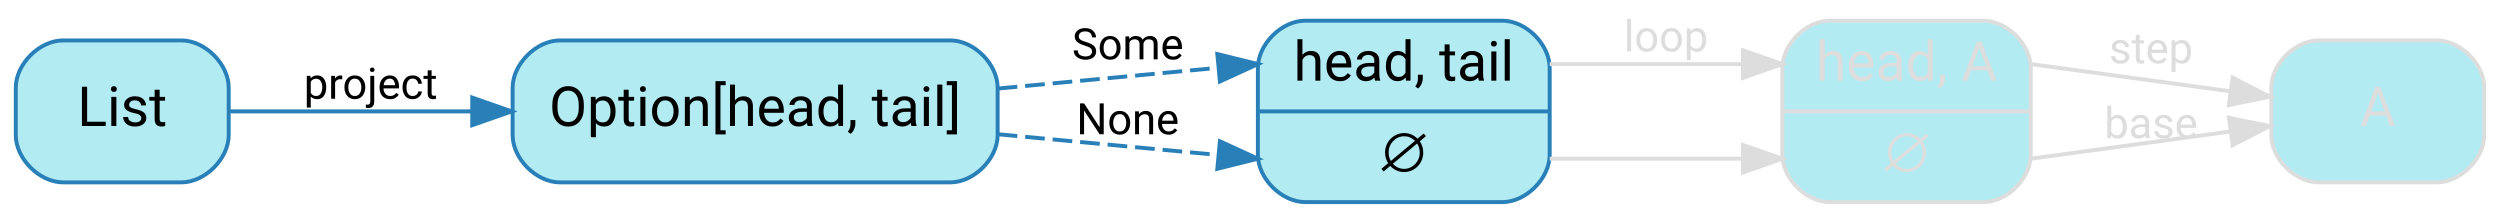
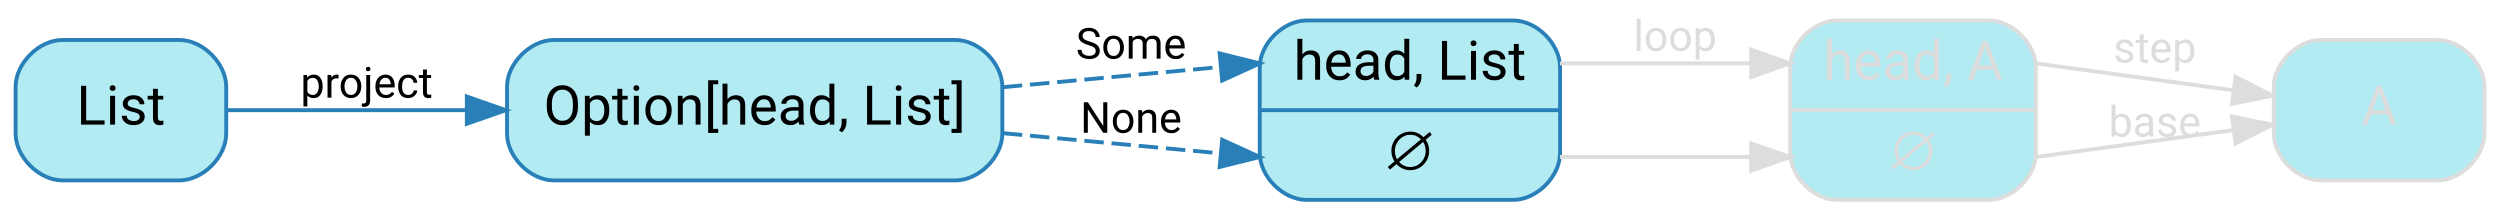
- <svg xmlns="http://www.w3.org/2000/svg" width="634pt" height="56pt" viewBox="0.00 0.00 634.00 55.50">
+ <svg xmlns="http://www.w3.org/2000/svg" width="641pt" height="56pt" viewBox="0.00 0.00 641.00 55.50">
  <g id="graph0" class="graph" transform="scale(1 1) rotate(0) translate(4 51.5)">
    <g id="node1" class="node">
-       <path fill="#b2ebf2" stroke="#2980b9" d="M327,-.5C327,-.5 377,-.5 377,-.5 383,-.5 389,-6.5 389,-12.5 389,-12.5 389,-34.5 389,-34.5 389,-40.5 383,-46.5 377,-46.5 377,-46.5 327,-46.5 327,-46.5 321,-46.5 315,-40.5 315,-34.5 315,-34.5 315,-12.5 315,-12.5 315,-6.5 321,-.5 327,-.5" />
-       <text text-anchor="middle" x="352" y="-31.3" font-family="Segoe UI,Roboto,Helvetica,Arial,sans-serif" font-size="14.00" fill="#000000">head, tail</text>
-       <polyline fill="none" stroke="#2980b9" points="315,-23.5 389,-23.5 " />
-       <text text-anchor="middle" x="352" y="-8.3" font-family="Segoe UI,Roboto,Helvetica,Arial,sans-serif" font-size="14.00" fill="#000000">∅</text>
+       <path fill="#b2ebf2" stroke="#2980b9" d="M331,-.5C331,-.5 384,-.5 384,-.5 390,-.5 396,-6.5 396,-12.5 396,-12.5 396,-34.5 396,-34.5 396,-40.5 390,-46.5 384,-46.5 384,-46.5 331,-46.5 331,-46.5 325,-46.5 319,-40.5 319,-34.5 319,-34.5 319,-12.5 319,-12.5 319,-6.5 325,-.5 331,-.5" />
+       <text text-anchor="middle" x="357.5" y="-31.3" font-family="Segoe UI,Roboto,Helvetica,Arial,sans-serif" font-size="14.00" fill="#000000">head, List</text>
+       <polyline fill="none" stroke="#2980b9" points="319,-23.5 396,-23.5 " />
+       <text text-anchor="middle" x="357.5" y="-8.3" font-family="Segoe UI,Roboto,Helvetica,Arial,sans-serif" font-size="14.00" fill="#000000">∅</text>
    </g>
    <g id="node2" class="node">
-       <path fill="#b2ebf2" stroke="#dddddd" d="M460,-.5C460,-.5 499,-.5 499,-.5 505,-.5 511,-6.5 511,-12.5 511,-12.5 511,-34.5 511,-34.5 511,-40.5 505,-46.5 499,-46.5 499,-46.5 460,-46.5 460,-46.5 454,-46.5 448,-40.5 448,-34.5 448,-34.5 448,-12.5 448,-12.5 448,-6.5 454,-.5 460,-.5" />
-       <text text-anchor="middle" x="479.5" y="-31.3" font-family="Segoe UI,Roboto,Helvetica,Arial,sans-serif" font-size="14.00" fill="#dddddd">head, A</text>
-       <polyline fill="none" stroke="#dddddd" points="448,-23.5 511,-23.5 " />
-       <text text-anchor="middle" x="479.5" y="-8.3" font-family="Segoe UI,Roboto,Helvetica,Arial,sans-serif" font-size="14.00" fill="#dddddd">∅</text>
+       <path fill="#b2ebf2" stroke="#dddddd" d="M467,-.5C467,-.5 506,-.5 506,-.5 512,-.5 518,-6.5 518,-12.5 518,-12.5 518,-34.5 518,-34.5 518,-40.5 512,-46.5 506,-46.5 506,-46.5 467,-46.5 467,-46.5 461,-46.5 455,-40.5 455,-34.5 455,-34.5 455,-12.5 455,-12.5 455,-6.5 461,-.5 467,-.5" />
+       <text text-anchor="middle" x="486.5" y="-31.3" font-family="Segoe UI,Roboto,Helvetica,Arial,sans-serif" font-size="14.00" fill="#dddddd">head, A</text>
+       <polyline fill="none" stroke="#dddddd" points="455,-23.5 518,-23.5 " />
+       <text text-anchor="middle" x="486.5" y="-8.3" font-family="Segoe UI,Roboto,Helvetica,Arial,sans-serif" font-size="14.00" fill="#dddddd">∅</text>
    </g>
    <g id="edge4" class="edge">
-       <path fill="none" stroke="#dddddd" d="M389,-35.5C389,-35.5 421.159,-35.5 437.991,-35.5" />
-       <polygon fill="#dddddd" stroke="#dddddd" points="438,-39 448,-35.5 438,-32 438,-39" />
-       <text text-anchor="middle" x="418.5" y="-38.7" font-family="Segoe UI,Roboto,Helvetica,Arial,sans-serif" font-size="11.00" fill="#dddddd">loop</text>
+       <path fill="none" stroke="#dddddd" d="M396,-35.5C396,-35.5 428.159,-35.5 444.991,-35.5" />
+       <polygon fill="#dddddd" stroke="#dddddd" points="445,-39 455,-35.5 445,-32 445,-39" />
+       <text text-anchor="middle" x="425.5" y="-38.7" font-family="Segoe UI,Roboto,Helvetica,Arial,sans-serif" font-size="11.00" fill="#dddddd">loop</text>
    </g>
    <g id="edge5" class="edge">
-       <path fill="none" stroke="#dddddd" d="M389,-11.5C389,-11.5 421.159,-11.5 437.991,-11.5" />
-       <polygon fill="#dddddd" stroke="#dddddd" points="438,-15 448,-11.5 438,-8 438,-15" />
+       <path fill="none" stroke="#dddddd" d="M396,-11.5C396,-11.5 428.159,-11.5 444.991,-11.5" />
+       <polygon fill="#dddddd" stroke="#dddddd" points="445,-15 455,-11.5 445,-8 445,-15" />
    </g>
    <g id="node5" class="node">
-       <path fill="#b2ebf2" stroke="#dddddd" d="M614,-41.5C614,-41.5 584,-41.5 584,-41.5 578,-41.5 572,-35.5 572,-29.5 572,-29.5 572,-17.5 572,-17.5 572,-11.5 578,-5.5 584,-5.5 584,-5.5 614,-5.5 614,-5.5 620,-5.5 626,-11.5 626,-17.5 626,-17.5 626,-29.5 626,-29.5 626,-35.5 620,-41.5 614,-41.5" />
-       <text text-anchor="middle" x="599" y="-19.8" font-family="Segoe UI,Roboto,Helvetica,Arial,sans-serif" font-size="14.00" fill="#dddddd">A</text>
+       <path fill="#b2ebf2" stroke="#dddddd" d="M621,-41.5C621,-41.5 591,-41.5 591,-41.5 585,-41.5 579,-35.5 579,-29.5 579,-29.5 579,-17.5 579,-17.5 579,-11.5 585,-5.5 591,-5.5 591,-5.5 621,-5.5 621,-5.5 627,-5.5 633,-11.5 633,-17.5 633,-17.5 633,-29.5 633,-29.5 633,-35.5 627,-41.5 621,-41.5" />
+       <text text-anchor="middle" x="606" y="-19.8" font-family="Segoe UI,Roboto,Helvetica,Arial,sans-serif" font-size="14.00" fill="#dddddd">A</text>
    </g>
    <g id="edge6" class="edge">
-       <path fill="none" stroke="#dddddd" d="M511,-35.5C511,-35.5 537.648,-31.866 561.616,-28.598" />
-       <polygon fill="#dddddd" stroke="#dddddd" points="562.203,-32.05 571.639,-27.231 561.257,-25.114 562.203,-32.05" />
-       <text text-anchor="middle" x="541.5" y="-35.7" font-family="Segoe UI,Roboto,Helvetica,Arial,sans-serif" font-size="11.00" fill="#dddddd">step</text>
+       <path fill="none" stroke="#dddddd" d="M518,-35.5C518,-35.5 544.648,-31.866 568.616,-28.598" />
+       <polygon fill="#dddddd" stroke="#dddddd" points="569.203,-32.05 578.639,-27.231 568.257,-25.114 569.203,-32.05" />
+       <text text-anchor="middle" x="548.5" y="-35.7" font-family="Segoe UI,Roboto,Helvetica,Arial,sans-serif" font-size="11.00" fill="#dddddd">step</text>
    </g>
    <g id="edge7" class="edge">
-       <path fill="none" stroke="#dddddd" d="M511,-11.5C511,-11.5 537.648,-15.134 561.616,-18.402" />
-       <polygon fill="#dddddd" stroke="#dddddd" points="561.257,-21.886 571.639,-19.769 562.203,-14.95 561.257,-21.886" />
-       <text text-anchor="middle" x="541.5" y="-16.7" font-family="Segoe UI,Roboto,Helvetica,Arial,sans-serif" font-size="11.00" fill="#dddddd">base</text>
+       <path fill="none" stroke="#dddddd" d="M518,-11.5C518,-11.5 544.648,-15.134 568.616,-18.402" />
+       <polygon fill="#dddddd" stroke="#dddddd" points="568.257,-21.886 578.639,-19.769 569.203,-14.95 568.257,-21.886" />
+       <text text-anchor="middle" x="548.5" y="-16.7" font-family="Segoe UI,Roboto,Helvetica,Arial,sans-serif" font-size="11.00" fill="#dddddd">base</text>
    </g>
    <g id="node3" class="node">
-       <path fill="#b2ebf2" stroke="#2980b9" d="M237,-41.5C237,-41.5 138,-41.5 138,-41.5 132,-41.5 126,-35.5 126,-29.5 126,-29.5 126,-17.5 126,-17.5 126,-11.5 132,-5.5 138,-5.5 138,-5.5 237,-5.5 237,-5.5 243,-5.5 249,-11.5 249,-17.5 249,-17.5 249,-29.5 249,-29.5 249,-35.5 243,-41.5 237,-41.5" />
-       <text text-anchor="middle" x="187.5" y="-19.8" font-family="Segoe UI,Roboto,Helvetica,Arial,sans-serif" font-size="14.00" fill="#000000">Option[head, tail]</text>
+       <path fill="#b2ebf2" stroke="#2980b9" d="M241,-41.5C241,-41.5 138,-41.5 138,-41.5 132,-41.5 126,-35.5 126,-29.5 126,-29.5 126,-17.5 126,-17.5 126,-11.5 132,-5.5 138,-5.5 138,-5.5 241,-5.5 241,-5.5 247,-5.5 253,-11.5 253,-17.5 253,-17.5 253,-29.5 253,-29.5 253,-35.5 247,-41.5 241,-41.5" />
+       <text text-anchor="middle" x="189.5" y="-19.8" font-family="Segoe UI,Roboto,Helvetica,Arial,sans-serif" font-size="14.00" fill="#000000">Option[head, List]</text>
    </g>
    <g id="edge2" class="edge">
-       <path fill="none" stroke="#2980b9" stroke-dasharray="5,2" d="M249.009,-29.289C270.66,-31.327 292.657,-33.397 304.992,-34.558" />
-       <polygon fill="#2980b9" stroke="#2980b9" points="304.716,-38.047 315,-35.5 305.372,-31.078 304.716,-38.047" />
-       <text text-anchor="middle" x="282" y="-36.7" font-family="Segoe UI,Roboto,Helvetica,Arial,sans-serif" font-size="11.00" fill="#000000">Some</text>
+       <path fill="none" stroke="#2980b9" stroke-dasharray="5,2" d="M253.112,-29.395C274.604,-31.386 296.263,-33.393 308.615,-34.538" />
+       <polygon fill="#2980b9" stroke="#2980b9" points="308.72,-38.062 319,-35.5 309.366,-31.092 308.72,-38.062" />
+       <text text-anchor="middle" x="286" y="-36.7" font-family="Segoe UI,Roboto,Helvetica,Arial,sans-serif" font-size="11.00" fill="#000000">Some</text>
    </g>
    <g id="edge3" class="edge">
-       <path fill="none" stroke="#2980b9" stroke-dasharray="5,2" d="M249.009,-17.711C270.66,-15.673 292.657,-13.603 304.992,-12.442" />
-       <polygon fill="#2980b9" stroke="#2980b9" points="305.372,-15.922 315,-11.5 304.716,-8.953 305.372,-15.922" />
-       <text text-anchor="middle" x="282" y="-17.7" font-family="Segoe UI,Roboto,Helvetica,Arial,sans-serif" font-size="11.00" fill="#000000">None</text>
+       <path fill="none" stroke="#2980b9" stroke-dasharray="5,2" d="M253.112,-17.605C274.604,-15.614 296.263,-13.607 308.615,-12.462" />
+       <polygon fill="#2980b9" stroke="#2980b9" points="309.366,-15.908 319,-11.5 308.72,-8.938 309.366,-15.908" />
+       <text text-anchor="middle" x="286" y="-17.7" font-family="Segoe UI,Roboto,Helvetica,Arial,sans-serif" font-size="11.00" fill="#000000">None</text>
    </g>
    <g id="node4" class="node">
      <path fill="#b2ebf2" stroke="#2980b9" d="M42,-41.5C42,-41.5 12,-41.5 12,-41.5 6,-41.5 0,-35.5 0,-29.5 0,-29.5 0,-17.5 0,-17.5 0,-11.5 6,-5.5 12,-5.5 12,-5.5 42,-5.5 42,-5.5 48,-5.5 54,-11.5 54,-17.5 54,-17.5 54,-29.5 54,-29.5 54,-35.5 48,-41.5 42,-41.5" />
      <text text-anchor="middle" x="27" y="-19.8" font-family="Segoe UI,Roboto,Helvetica,Arial,sans-serif" font-size="14.00" fill="#000000">List</text>
    </g>
    <g id="edge1" class="edge">
-       <path fill="none" stroke="#2980b9" d="M54.227,-23.5C71.135,-23.5 93.728,-23.5 115.503,-23.5" />
-       <polygon fill="#2980b9" stroke="#2980b9" points="115.76,-27 125.76,-23.5 115.76,-20 115.76,-27" />
+       <path fill="none" stroke="#2980b9" d="M54.199,-23.5C71.046,-23.5 93.569,-23.5 115.397,-23.5" />
+       <polygon fill="#2980b9" stroke="#2980b9" points="115.691,-27 125.691,-23.5 115.691,-20 115.691,-27" />
      <text text-anchor="middle" x="90" y="-26.7" font-family="Segoe UI,Roboto,Helvetica,Arial,sans-serif" font-size="11.00" fill="#000000">project</text>
    </g>
  </g>
</svg>
